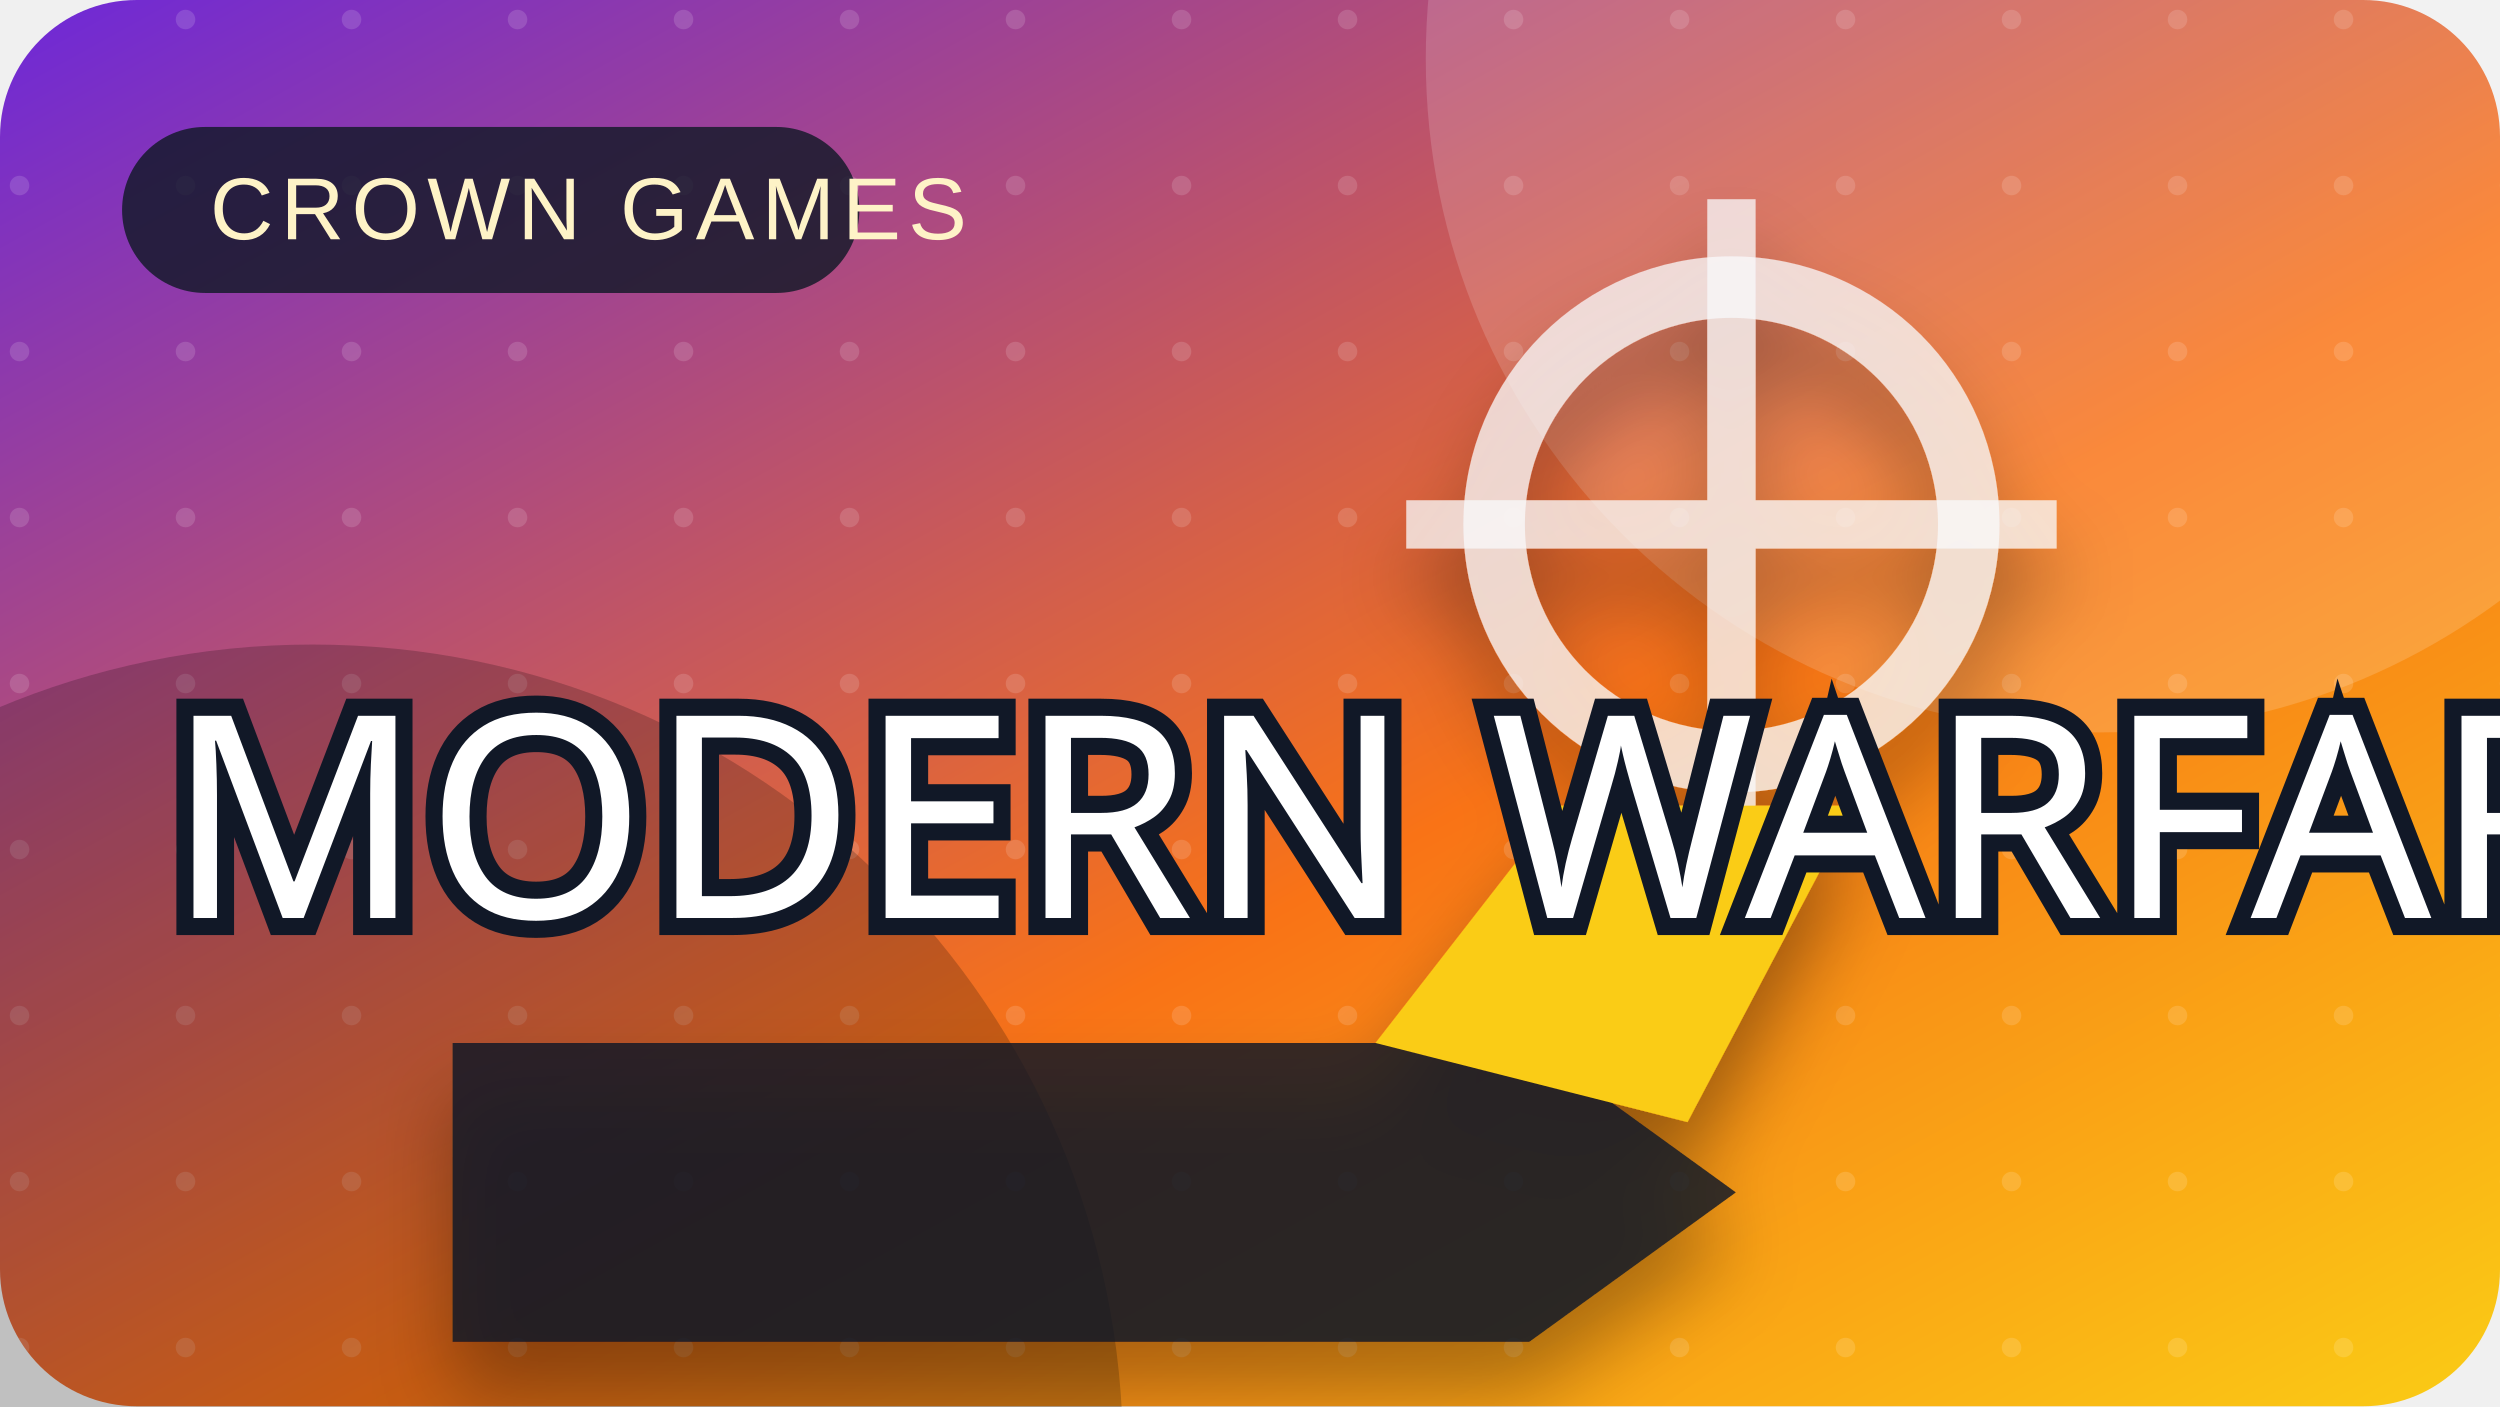
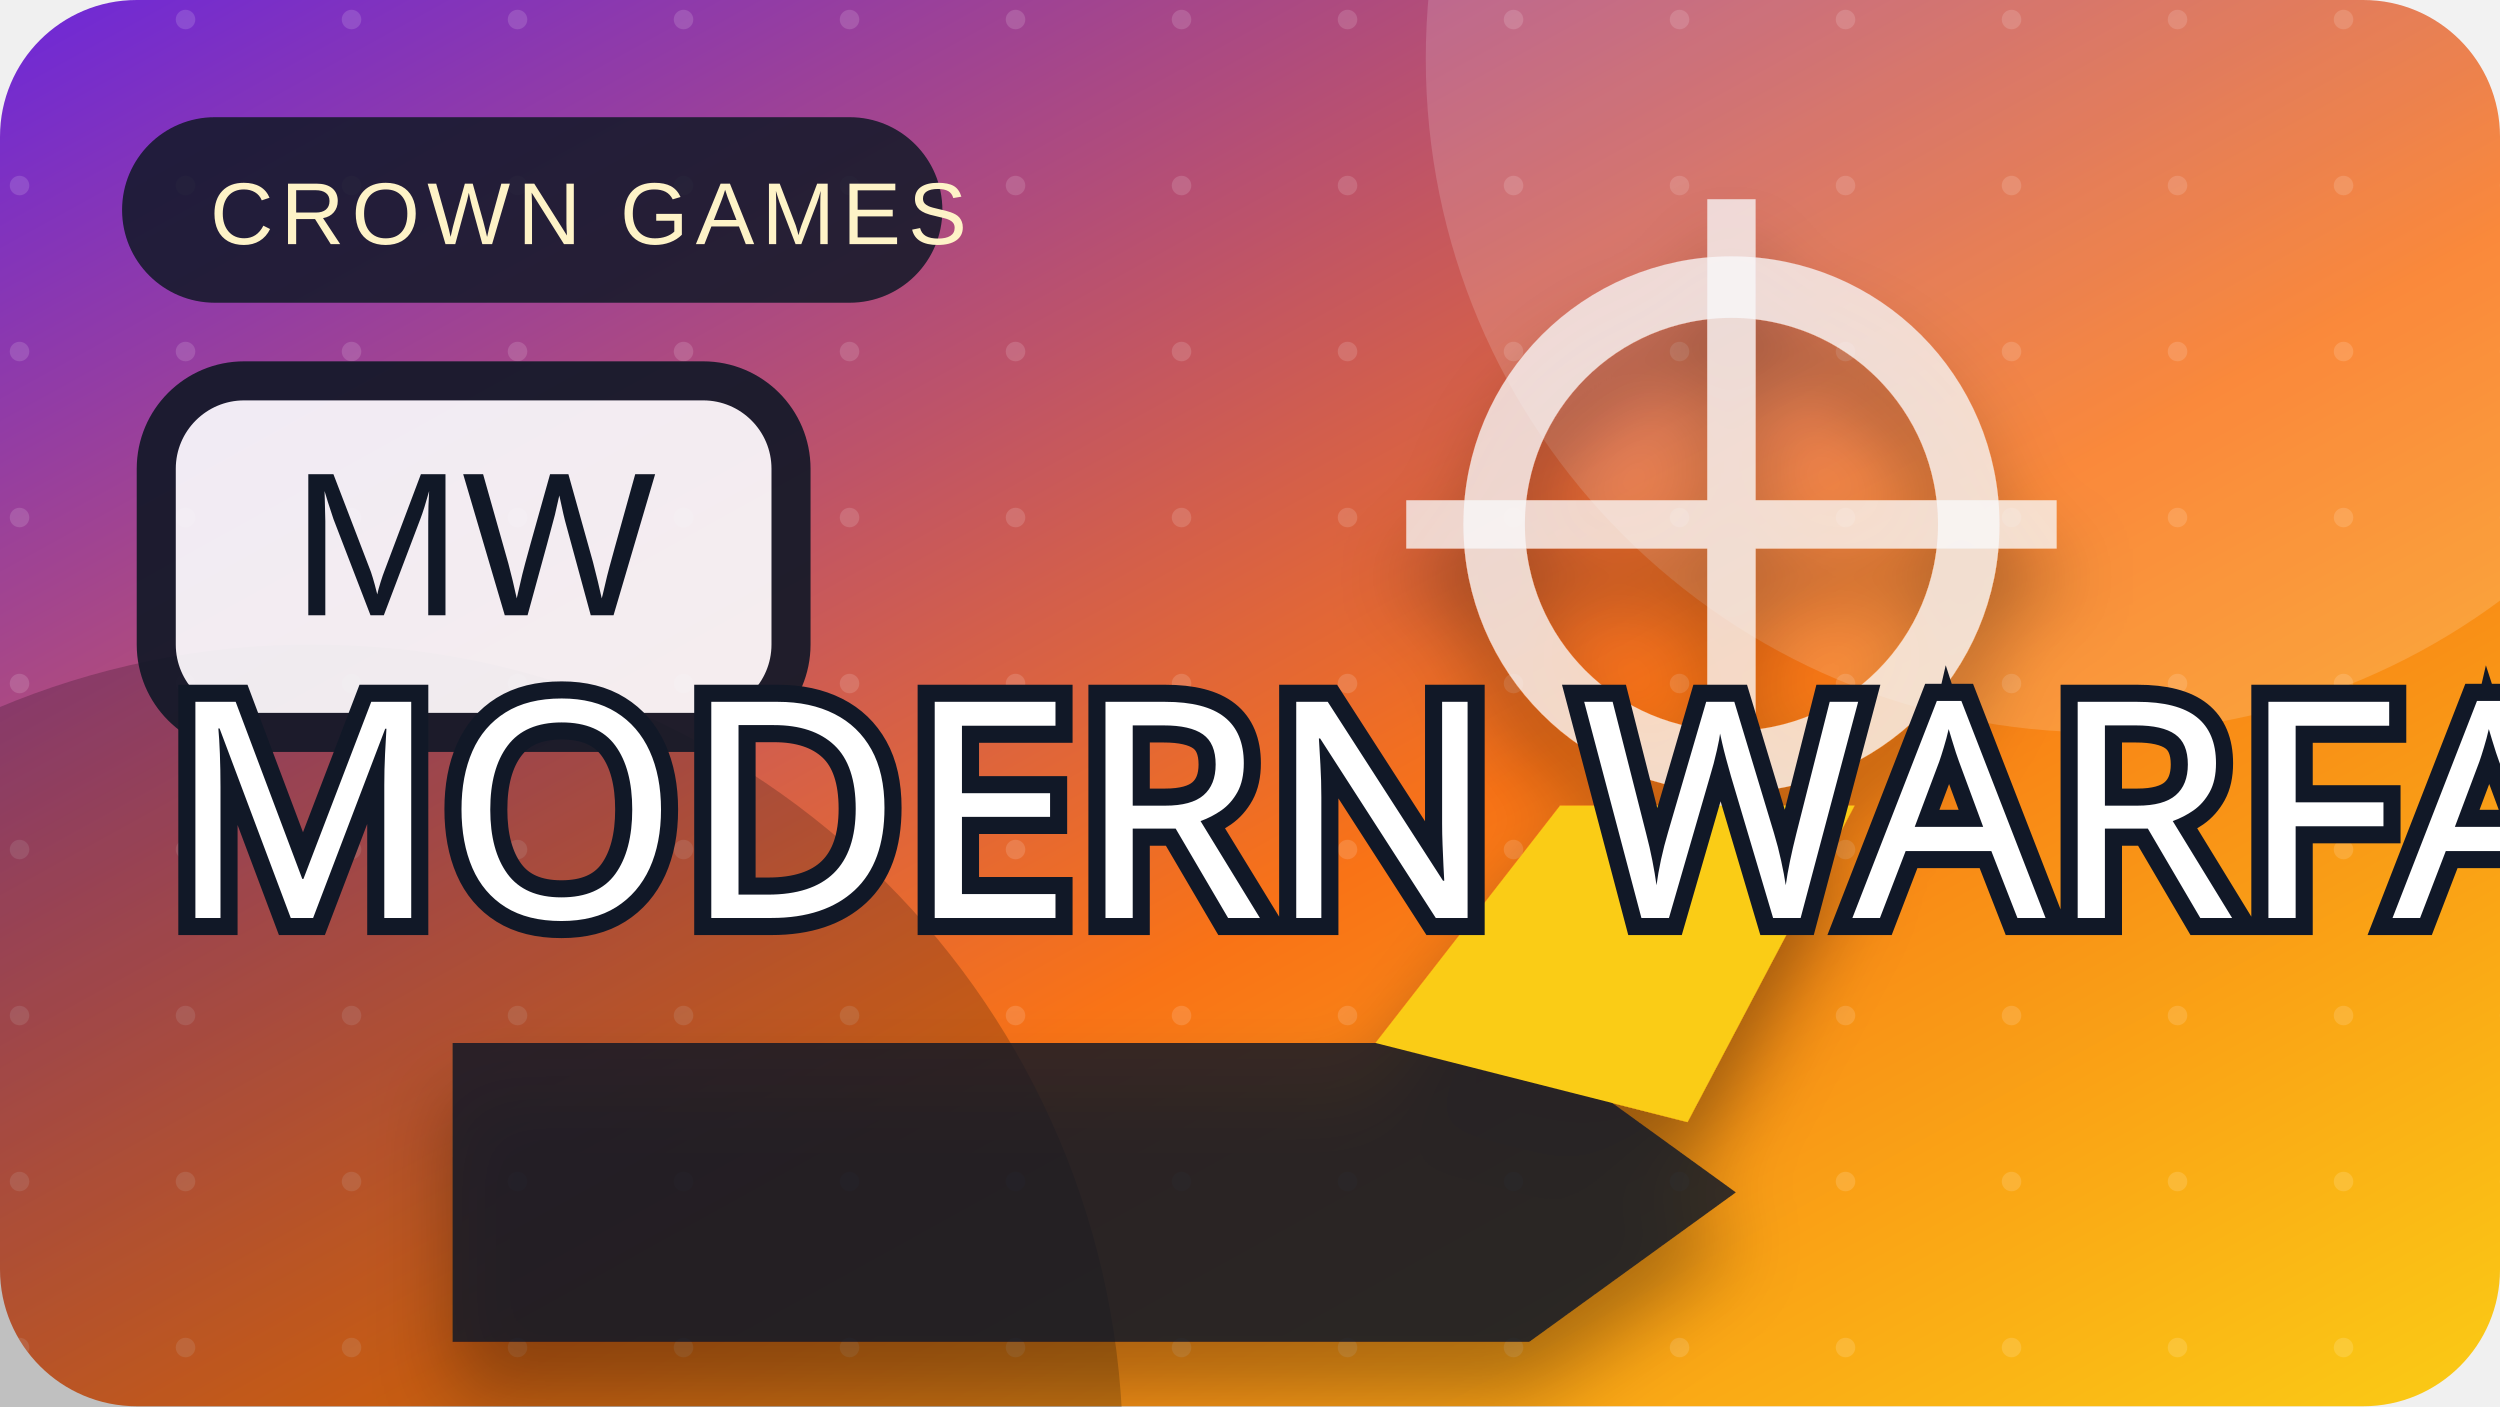
<svg xmlns="http://www.w3.org/2000/svg" width="512" height="288" viewBox="0 0 512 288" role="img" aria-label="Modern Warfare">
  <defs>
    <linearGradient id="g133280687bg" x1="0" y1="0" x2="1" y2="1">
      <stop offset="0" stop-color="#6d28d9" />
      <stop offset=".58" stop-color="#f97316" />
      <stop offset="1" stop-color="#facc15" />
    </linearGradient>
    <filter id="g133280687shadow" x="-20%" y="-20%" width="140%" height="140%">
      <feDropShadow dx="0" dy="12" stdDeviation="9" flood-color="#000" flood-opacity=".38" />
    </filter>
    <pattern id="g133280687dots" width="34" height="34" patternUnits="userSpaceOnUse">
      <circle cx="4" cy="4" r="2" fill="#fff" opacity=".2" />
    </pattern>
  </defs>
  <rect width="512" height="288" rx="28" fill="url(#g133280687bg)" />
  <rect width="512" height="288" rx="28" fill="url(#g133280687dots)" opacity=".7" />
  <circle cx="430" cy="12" r="138" fill="#fff" opacity=".16" />
  <circle cx="64" cy="298" r="166" fill="#000" opacity=".2" />
  <g filter="url(#g133280687shadow)" transform="translate(18 -6) scale(.9)">
    <circle cx="374" cy="126" r="54" fill="none" stroke="#f8fafc" stroke-width="14" opacity=".75" />
    <path d="M374 52v148M300 126h148" stroke="#f8fafc" stroke-width="11" opacity=".75" />
    <path d="M83 244h245l47 34-47 34H83z" fill="#111827" opacity=".82" />
    <path d="M293 244l42-54h67l-38 72z" fill="#facc15" />
  </g>
-   <rect x="25" y="26" width="151" height="34" rx="17" fill="#111827" opacity=".82" />
-   <text x="43" y="49" font-size="18" font-family="Arial Black, Arial, sans-serif" fill="#fef3c7" letter-spacing="1.5">CROWN GAMES</text>
-   <text x="34" y="188" font-size="58" font-family="Impact, Arial Black, sans-serif" fill="#fff" stroke="#111827" stroke-width="7" paint-order="stroke" letter-spacing=".5">MODERN WARFARE</text>
+   <rect x="25" y="24" width="168" height="38" rx="19" fill="#111827" opacity=".86" />
+   <text x="43" y="50" font-size="18" font-family="Arial Black, Arial, sans-serif" fill="#fef3c7" letter-spacing="1.5">CROWN GAMES</text>
+   <rect x="32" y="78" width="130" height="72" rx="18" fill="#f8fafc" stroke="#111827" stroke-width="8" opacity=".92" />
+   <text x="97" y="126" text-anchor="middle" font-size="42" font-family="Arial Black, Arial, sans-serif" fill="#111827">MW</text>
+   <text x="34" y="188" font-size="62" font-family="Impact, Arial Black, sans-serif" fill="#fff" stroke="#111827" stroke-width="7" paint-order="stroke" letter-spacing=".5">MODERN WARFARE</text>
</svg>
